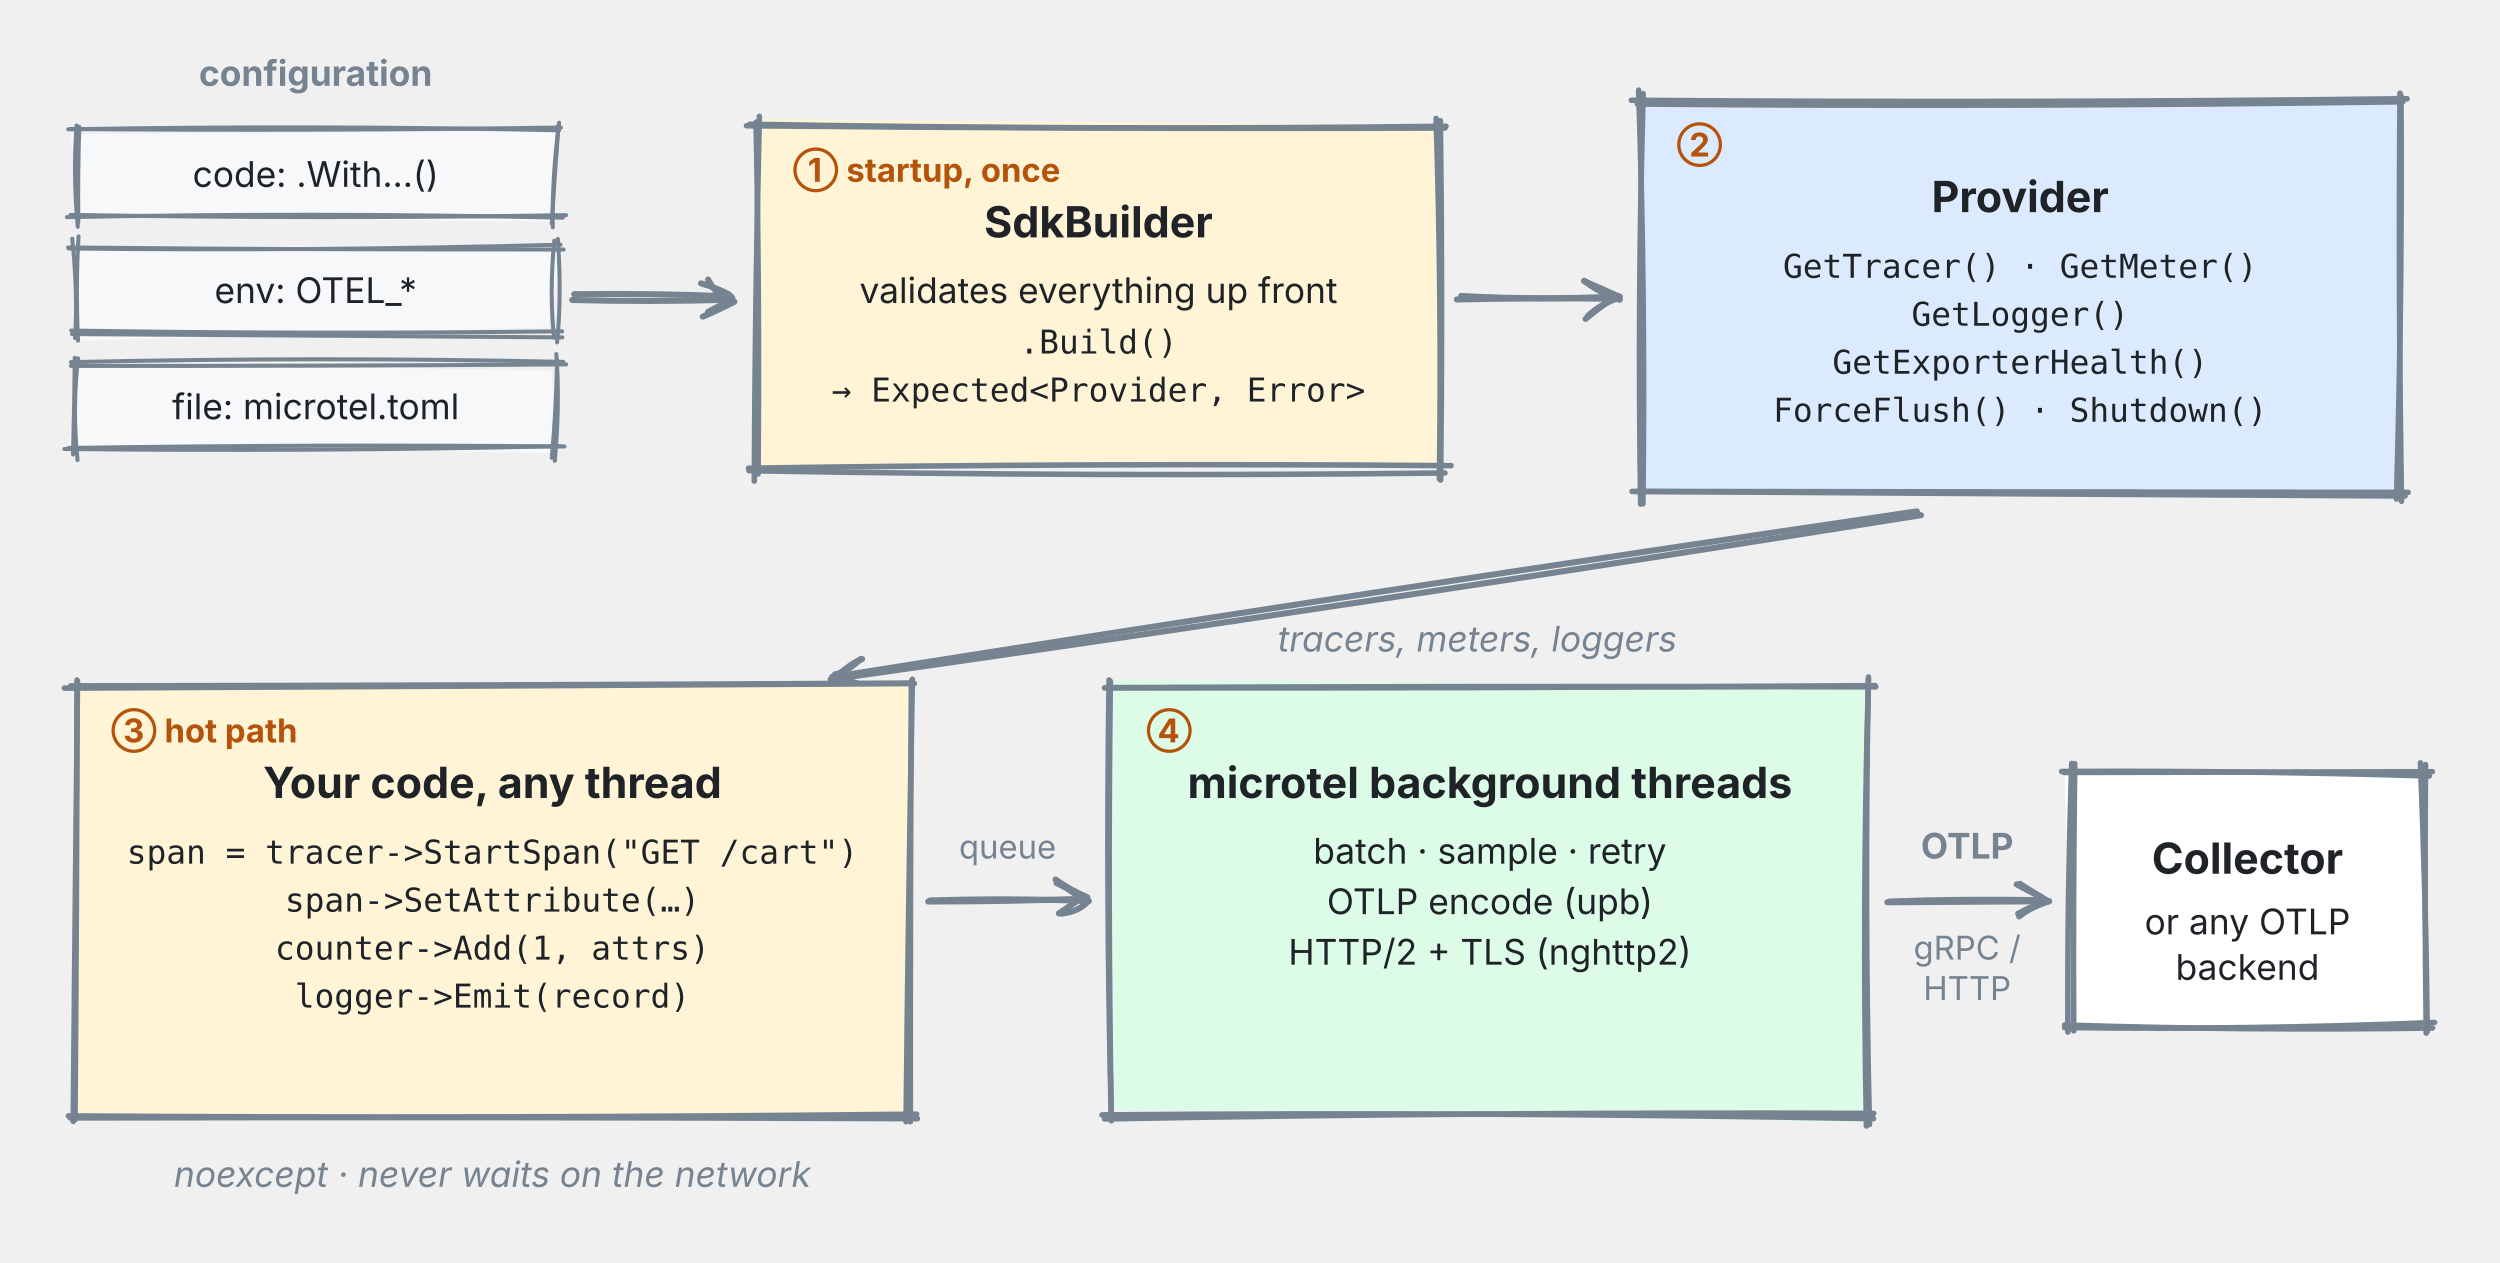
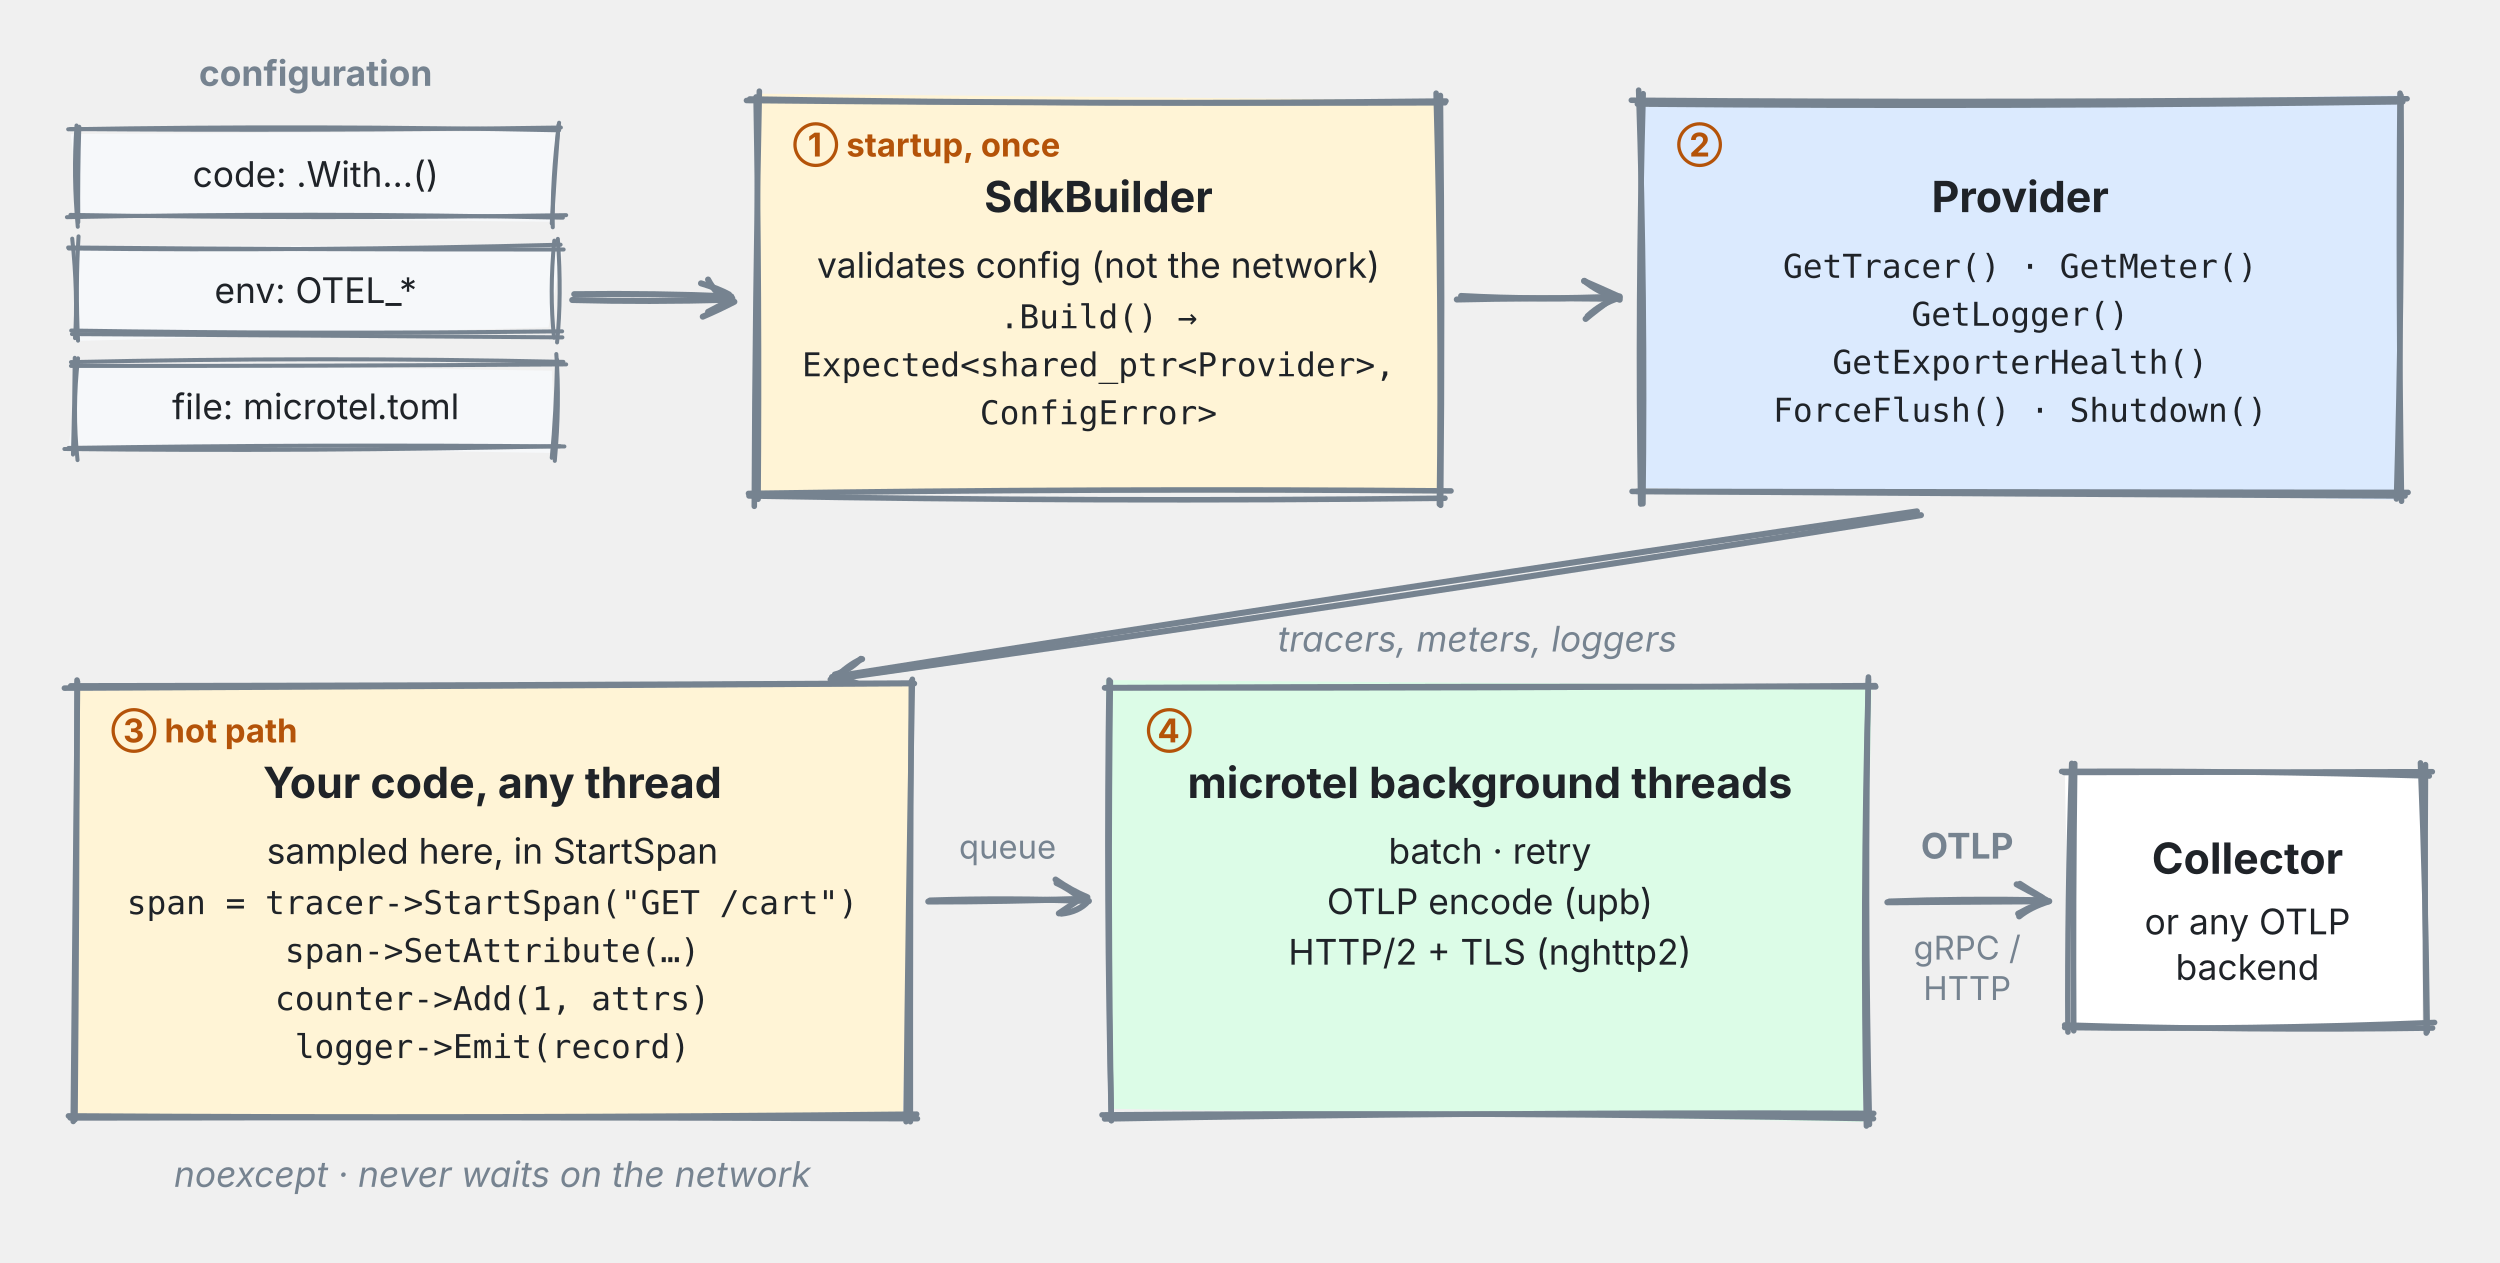
<svg xmlns="http://www.w3.org/2000/svg" viewBox="0 0 990 500" width="990" height="500" role="img" aria-label="Using microtel's C++ API: configuration feeds SdkBuilder, which builds a Provider once at startup; your code gets tracers, meters and loggers from it and records spans, metrics and logs on the hot path without blocking; microtel's background threads batch, encode and send them over OTLP gRPC or HTTP to a collector.">
  <g font-family="'Avenir Next','Segoe UI Variable','Segoe UI',Inter,'Helvetica Neue',Helvetica,Arial,sans-serif">
    <polygon points="28.0,53.1 220.8,51.9 218.3,87.8 31.8,86.1" fill="#f6f8fa" />
    <path d="M27.0 51.2 Q124.6 49.5 221.4 51.6" fill="none" stroke="#768390" stroke-width="1.6" stroke-linecap="round" />
    <path d="M27.9 51.1 Q127.2 51.9 222.1 50.5" fill="none" stroke="#768390" stroke-width="1.6" stroke-linecap="round" />
    <path d="M221.2 49.4 Q219.8 67.2 218.5 88.5" fill="none" stroke="#768390" stroke-width="1.6" stroke-linecap="round" />
    <path d="M221.4 48.6 Q218.5 71.2 218.9 90.0" fill="none" stroke="#768390" stroke-width="1.6" stroke-linecap="round" />
    <path d="M222.9 86.2 Q123.3 84.0 26.5 86.0" fill="none" stroke="#768390" stroke-width="1.6" stroke-linecap="round" />
    <path d="M224.2 85.2 Q128.1 86.8 27.9 85.1" fill="none" stroke="#768390" stroke-width="1.6" stroke-linecap="round" />
    <path d="M30.8 89.8 Q28.9 69.7 30.3 49.7" fill="none" stroke="#768390" stroke-width="1.6" stroke-linecap="round" />
    <path d="M31.0 88.0 Q30.8 68.5 31.4 50.2" fill="none" stroke="#768390" stroke-width="1.6" stroke-linecap="round" />
    <text x="125" y="74" fill="#1f2328" font-size="14" font-weight="normal" font-style="normal" text-anchor="middle">code: .With…()</text>
    <polygon points="29.7,97.3 223.0,97.3 217.2,129.6 31.3,135.0" fill="#f6f8fa" />
    <path d="M27.0 98.0 Q123.9 98.9 223.2 98.8" fill="none" stroke="#768390" stroke-width="1.6" stroke-linecap="round" />
    <path d="M27.2 98.4 Q123.9 99.5 222.0 96.9" fill="none" stroke="#768390" stroke-width="1.6" stroke-linecap="round" />
    <path d="M219.5 95.3 Q217.5 115.9 219.4 133.7" fill="none" stroke="#768390" stroke-width="1.6" stroke-linecap="round" />
    <path d="M220.9 94.6 Q222.5 117.1 220.6 135.6" fill="none" stroke="#768390" stroke-width="1.6" stroke-linecap="round" />
    <path d="M222.7 133.6 Q127.3 132.9 28.5 132.3" fill="none" stroke="#768390" stroke-width="1.6" stroke-linecap="round" />
    <path d="M222.6 131.2 Q123.5 132.4 28.2 130.9" fill="none" stroke="#768390" stroke-width="1.6" stroke-linecap="round" />
    <path d="M30.9 134.9 Q29.9 113.3 31.1 93.6" fill="none" stroke="#768390" stroke-width="1.6" stroke-linecap="round" />
    <path d="M29.7 133.9 Q30.9 116.3 28.6 94.5" fill="none" stroke="#768390" stroke-width="1.6" stroke-linecap="round" />
    <text x="125" y="120" fill="#1f2328" font-size="14" font-weight="normal" font-style="normal" text-anchor="middle">env: OTEL_*</text>
    <polygon points="31.5,143.9 218.5,146.8 220.2,179.4 27.2,176.3" fill="#f6f8fa" />
    <path d="M28.1 144.9 Q125.8 145.0 224.2 144.3" fill="none" stroke="#768390" stroke-width="1.6" stroke-linecap="round" />
    <path d="M28.1 143.4 Q126.8 141.2 223.1 143.3" fill="none" stroke="#768390" stroke-width="1.6" stroke-linecap="round" />
    <path d="M220.6 142.5 Q220.2 163.4 218.5 181.3" fill="none" stroke="#768390" stroke-width="1.6" stroke-linecap="round" />
    <path d="M220.3 140.2 Q221.8 159.7 219.7 182.5" fill="none" stroke="#768390" stroke-width="1.6" stroke-linecap="round" />
    <path d="M221.7 176.7 Q122.0 178.9 25.5 177.8" fill="none" stroke="#768390" stroke-width="1.6" stroke-linecap="round" />
    <path d="M223.5 176.8 Q125.3 175.9 27.1 177.4" fill="none" stroke="#768390" stroke-width="1.6" stroke-linecap="round" />
    <path d="M28.9 180.0 Q29.5 158.8 29.6 141.7" fill="none" stroke="#768390" stroke-width="1.6" stroke-linecap="round" />
    <path d="M30.7 182.2 Q28.6 161.9 30.9 141.9" fill="none" stroke="#768390" stroke-width="1.6" stroke-linecap="round" />
    <text x="125" y="166" fill="#1f2328" font-size="14" font-weight="normal" font-style="normal" text-anchor="middle">file: microtel.toml</text>
    <text x="125" y="34" fill="#768390" font-size="14" font-weight="bold" font-style="normal" text-anchor="middle">configuration</text>
    <path d="M226.6 118.8 Q256.7 119.6 289.0 118.7" fill="none" stroke="#768390" stroke-width="2.4" stroke-linecap="round" />
    <path d="M227.4 116.5 Q260.3 116.1 289.6 117.4" fill="none" stroke="#768390" stroke-width="2.4" stroke-linecap="round" />
    <path d="M290.0 118.2 Q285.6 120.9 280.4 123.5" fill="none" stroke="#768390" stroke-width="2.4" stroke-linecap="round" />
    <path d="M290.8 119.5 Q284.6 122.7 278.3 125.4" fill="none" stroke="#768390" stroke-width="2.4" stroke-linecap="round" />
    <path d="M288.6 119.0 Q283.7 117.0 280.4 110.7" fill="none" stroke="#768390" stroke-width="2.4" stroke-linecap="round" />
    <path d="M288.7 116.6 Q284.3 114.2 277.6 112.2" fill="none" stroke="#768390" stroke-width="2.4" stroke-linecap="round" />
-     <polygon points="300.7,47.1 570.9,49.7 570.1,185.3 299.4,184.4" fill="#fff4d6" />
-     <path d="M295.6 49.8 Q435.3 51.2 572.2 50.7" fill="none" stroke="#768390" stroke-width="2.2" stroke-linecap="round" />
-     <path d="M296.9 49.2 Q435.3 51.6 572.6 50.0" fill="none" stroke="#768390" stroke-width="2.2" stroke-linecap="round" />
-     <path d="M568.7 46.9 Q571.0 119.5 570.0 189.7" fill="none" stroke="#768390" stroke-width="2.2" stroke-linecap="round" />
-     <path d="M570.4 47.8 Q571.3 119.8 570.5 190.1" fill="none" stroke="#768390" stroke-width="2.2" stroke-linecap="round" />
-     <path d="M572.2 187.3 Q435.8 188.9 296.6 186.4" fill="none" stroke="#768390" stroke-width="2.2" stroke-linecap="round" />
-     <path d="M574.6 184.4 Q435.0 183.3 296.4 185.4" fill="none" stroke="#768390" stroke-width="2.2" stroke-linecap="round" />
-     <path d="M300.2 187.7 Q300.8 117.9 299.4 48.4" fill="none" stroke="#768390" stroke-width="2.2" stroke-linecap="round" />
-     <path d="M298.7 190.5 Q299.0 118.9 300.7 46.1" fill="none" stroke="#768390" stroke-width="2.2" stroke-linecap="round" />
-     <text x="314" y="72" fill="#b45309" font-size="13" font-weight="bold" font-style="normal" text-anchor="start">① startup, once</text>
-     <text x="435.0" y="94" fill="#1f2328" font-size="17" font-weight="bold" font-style="normal" text-anchor="middle">SdkBuilder</text>
-     <text x="435.0" y="120" fill="#1f2328" font-size="14" font-weight="normal" font-style="normal" text-anchor="middle">validates everything up front</text>
-     <text x="435.0" y="140" fill="#1f2328" font-size="13" text-anchor="middle" font-family="ui-monospace,SFMono-Regular,Menlo,Consolas,monospace">.Build()</text>
-     <text x="435.0" y="159" fill="#1f2328" font-size="13" text-anchor="middle" font-family="ui-monospace,SFMono-Regular,Menlo,Consolas,monospace">→ Expected&lt;Provider, Error&gt;</text>
+     <polygon points="300.7,37.1 570.9,39.7 570.1,195.3 299.4,194.4" fill="#fff4d6" />
+     <path d="M295.6 39.8 Q435.3 41.2 572.2 40.7" fill="none" stroke="#768390" stroke-width="2.2" stroke-linecap="round" />
+     <path d="M296.9 39.2 Q435.3 41.6 572.6 40.0" fill="none" stroke="#768390" stroke-width="2.2" stroke-linecap="round" />
+     <path d="M568.7 36.9 Q571.0 119.5 570.0 199.7" fill="none" stroke="#768390" stroke-width="2.2" stroke-linecap="round" />
+     <path d="M570.4 37.8 Q571.3 119.8 570.5 200.1" fill="none" stroke="#768390" stroke-width="2.2" stroke-linecap="round" />
+     <path d="M572.2 197.3 Q435.8 198.9 296.6 196.4" fill="none" stroke="#768390" stroke-width="2.2" stroke-linecap="round" />
+     <path d="M574.6 194.4 Q435.0 193.3 296.4 195.4" fill="none" stroke="#768390" stroke-width="2.2" stroke-linecap="round" />
+     <path d="M300.2 197.7 Q300.8 117.9 299.4 38.4" fill="none" stroke="#768390" stroke-width="2.2" stroke-linecap="round" />
+     <path d="M298.7 200.5 Q299.0 118.9 300.7 36.1" fill="none" stroke="#768390" stroke-width="2.2" stroke-linecap="round" />
+     <text x="314" y="62" fill="#b45309" font-size="13" font-weight="bold" font-style="normal" text-anchor="start">① startup, once</text>
+     <text x="435.0" y="84" fill="#1f2328" font-size="17" font-weight="bold" font-style="normal" text-anchor="middle">SdkBuilder</text>
+     <text x="435.0" y="110" fill="#1f2328" font-size="14" font-weight="normal" font-style="normal" text-anchor="middle">validates config (not the network)</text>
+     <text x="435.0" y="130" fill="#1f2328" font-size="13" text-anchor="middle" font-family="ui-monospace,SFMono-Regular,Menlo,Consolas,monospace">.Build() →</text>
+     <text x="435.0" y="149" fill="#1f2328" font-size="13" text-anchor="middle" font-family="ui-monospace,SFMono-Regular,Menlo,Consolas,monospace">Expected&lt;shared_ptr&lt;Provider&gt;,</text>
+     <text x="435.0" y="168" fill="#1f2328" font-size="13" text-anchor="middle" font-family="ui-monospace,SFMono-Regular,Menlo,Consolas,monospace">ConfigError&gt;</text>
    <path d="M578.6 117.2 Q608.9 118.9 641.4 117.4" fill="none" stroke="#768390" stroke-width="2.4" stroke-linecap="round" />
    <path d="M576.9 118.6 Q607.0 117.9 639.0 118.3" fill="none" stroke="#768390" stroke-width="2.4" stroke-linecap="round" />
    <path d="M641.4 117.9 Q634.1 120.1 628.7 125.2" fill="none" stroke="#768390" stroke-width="2.4" stroke-linecap="round" />
    <path d="M639.6 117.3 Q631.7 123.1 627.9 126.3" fill="none" stroke="#768390" stroke-width="2.4" stroke-linecap="round" />
    <path d="M641.4 118.7 Q632.4 115.4 627.4 111.2" fill="none" stroke="#768390" stroke-width="2.4" stroke-linecap="round" />
    <path d="M640.6 117.2 Q632.2 113.4 627.3 111.3" fill="none" stroke="#768390" stroke-width="2.4" stroke-linecap="round" />
    <polygon points="649.7,42.4 949.2,37.8 951.8,197.9 650.2,193.3" fill="#dbeafe" />
    <path d="M646.0 39.7 Q800.9 40.9 953.2 39.1" fill="none" stroke="#768390" stroke-width="2.2" stroke-linecap="round" />
    <path d="M648.4 41.2 Q798.1 42.5 951.5 40.3" fill="none" stroke="#768390" stroke-width="2.2" stroke-linecap="round" />
    <path d="M950.8 37.8 Q951.3 118.2 949.0 197.6" fill="none" stroke="#768390" stroke-width="2.2" stroke-linecap="round" />
    <path d="M950.4 36.9 Q949.7 117.0 951.0 198.5" fill="none" stroke="#768390" stroke-width="2.2" stroke-linecap="round" />
    <path d="M952.4 196.4 Q798.4 195.6 648.2 194.6" fill="none" stroke="#768390" stroke-width="2.2" stroke-linecap="round" />
    <path d="M953.6 195.0 Q797.9 194.8 646.3 194.6" fill="none" stroke="#768390" stroke-width="2.2" stroke-linecap="round" />
    <path d="M650.6 199.5 Q651.6 117.8 648.9 35.7" fill="none" stroke="#768390" stroke-width="2.2" stroke-linecap="round" />
    <path d="M649.7 199.6 Q648.4 119.8 650.7 37.1" fill="none" stroke="#768390" stroke-width="2.2" stroke-linecap="round" />
    <text x="664" y="62" fill="#b45309" font-size="13" font-weight="bold" font-style="normal" text-anchor="start">②</text>
    <text x="800.0" y="84" fill="#1f2328" font-size="17" font-weight="bold" font-style="normal" text-anchor="middle">Provider</text>
    <text x="800.0" y="110" fill="#1f2328" font-size="13" text-anchor="middle" font-family="ui-monospace,SFMono-Regular,Menlo,Consolas,monospace">GetTracer() · GetMeter()</text>
    <text x="800.0" y="129" fill="#1f2328" font-size="13" text-anchor="middle" font-family="ui-monospace,SFMono-Regular,Menlo,Consolas,monospace">GetLogger()</text>
    <text x="800.0" y="148" fill="#1f2328" font-size="13" text-anchor="middle" font-family="ui-monospace,SFMono-Regular,Menlo,Consolas,monospace">GetExporterHealth()</text>
    <text x="800.0" y="167" fill="#1f2328" font-size="13" text-anchor="middle" font-family="ui-monospace,SFMono-Regular,Menlo,Consolas,monospace">ForceFlush() · Shutdown()</text>
    <path d="M759.1 202.5 Q544.9 233.9 329.5 268.1" fill="none" stroke="#768390" stroke-width="2.4" stroke-linecap="round" />
    <path d="M760.7 204.0 Q546.1 238.3 328.9 269.1" fill="none" stroke="#768390" stroke-width="2.4" stroke-linecap="round" />
    <path d="M330.6 267.1 Q335.9 265.8 340.9 260.9" fill="none" stroke="#768390" stroke-width="2.4" stroke-linecap="round" />
    <path d="M331.5 267.6 Q337.7 262.2 341.4 261.0" fill="none" stroke="#768390" stroke-width="2.4" stroke-linecap="round" />
    <path d="M329.5 268.4 Q336.6 269.6 342.3 273.9" fill="none" stroke="#768390" stroke-width="2.4" stroke-linecap="round" />
    <path d="M331.4 268.1 Q339.5 270.4 343.2 272.2" fill="none" stroke="#768390" stroke-width="2.4" stroke-linecap="round" />
    <text x="585" y="258" fill="#768390" font-size="14" font-weight="normal" font-style="italic" text-anchor="middle">tracers, meters, loggers</text>
    <polygon points="31.7,273.4 362.3,271.2 357.5,441.4 28.1,442.2" fill="#fff4d6" />
    <path d="M28.0 271.6 Q194.6 271.4 361.8 270.5" fill="none" stroke="#768390" stroke-width="2.2" stroke-linecap="round" />
    <path d="M25.5 272.5 Q195.7 271.7 362.1 270.7" fill="none" stroke="#768390" stroke-width="2.2" stroke-linecap="round" />
    <path d="M361.3 269.0 Q359.7 357.2 358.8 444.2" fill="none" stroke="#768390" stroke-width="2.2" stroke-linecap="round" />
    <path d="M360.9 269.8 Q360.4 356.5 360.5 444.2" fill="none" stroke="#768390" stroke-width="2.2" stroke-linecap="round" />
    <path d="M363.0 441.2 Q193.0 443.0 27.1 441.9" fill="none" stroke="#768390" stroke-width="2.2" stroke-linecap="round" />
    <path d="M363.3 443.0 Q197.7 442.3 27.8 442.7" fill="none" stroke="#768390" stroke-width="2.2" stroke-linecap="round" />
    <path d="M29.7 443.4 Q30.4 358.5 30.5 269.3" fill="none" stroke="#768390" stroke-width="2.2" stroke-linecap="round" />
    <path d="M29.0 444.1 Q29.8 355.1 30.7 270.0" fill="none" stroke="#768390" stroke-width="2.2" stroke-linecap="round" />
    <text x="44" y="294" fill="#b45309" font-size="13" font-weight="bold" font-style="normal" text-anchor="start">③ hot path</text>
    <text x="195.0" y="316" fill="#1f2328" font-size="17" font-weight="bold" font-style="normal" text-anchor="middle">Your code, any thread</text>
-     <text x="195.0" y="342" fill="#1f2328" font-size="13" text-anchor="middle" font-family="ui-monospace,SFMono-Regular,Menlo,Consolas,monospace">span = tracer-&gt;StartSpan("GET /cart")</text>
-     <text x="195.0" y="361" fill="#1f2328" font-size="13" text-anchor="middle" font-family="ui-monospace,SFMono-Regular,Menlo,Consolas,monospace">span-&gt;SetAttribute(…)</text>
-     <text x="195.0" y="380" fill="#1f2328" font-size="13" text-anchor="middle" font-family="ui-monospace,SFMono-Regular,Menlo,Consolas,monospace">counter-&gt;Add(1, attrs)</text>
-     <text x="195.0" y="399" fill="#1f2328" font-size="13" text-anchor="middle" font-family="ui-monospace,SFMono-Regular,Menlo,Consolas,monospace">logger-&gt;Emit(record)</text>
+     <text x="195.0" y="342" fill="#1f2328" font-size="14" font-weight="normal" font-style="normal" text-anchor="middle">sampled here, in StartSpan</text>
+     <text x="195.0" y="362" fill="#1f2328" font-size="13" text-anchor="middle" font-family="ui-monospace,SFMono-Regular,Menlo,Consolas,monospace">span = tracer-&gt;StartSpan("GET /cart")</text>
+     <text x="195.0" y="381" fill="#1f2328" font-size="13" text-anchor="middle" font-family="ui-monospace,SFMono-Regular,Menlo,Consolas,monospace">span-&gt;SetAttribute(…)</text>
+     <text x="195.0" y="400" fill="#1f2328" font-size="13" text-anchor="middle" font-family="ui-monospace,SFMono-Regular,Menlo,Consolas,monospace">counter-&gt;Add(1, attrs)</text>
+     <text x="195.0" y="419" fill="#1f2328" font-size="13" text-anchor="middle" font-family="ui-monospace,SFMono-Regular,Menlo,Consolas,monospace">logger-&gt;Emit(record)</text>
    <text x="195" y="470" fill="#768390" font-size="14" font-weight="normal" font-style="italic" text-anchor="middle">noexcept · never waits on the network</text>
    <path d="M367.6 357.0 Q398.3 357.0 430.0 355.9" fill="none" stroke="#768390" stroke-width="2.4" stroke-linecap="round" />
    <path d="M368.3 356.6 Q399.2 355.6 431.2 356.8" fill="none" stroke="#768390" stroke-width="2.4" stroke-linecap="round" />
    <path d="M430.9 356.9 Q427.1 361.1 420.3 361.8" fill="none" stroke="#768390" stroke-width="2.4" stroke-linecap="round" />
    <path d="M428.6 355.4 Q425.5 357.5 419.3 361.7" fill="none" stroke="#768390" stroke-width="2.4" stroke-linecap="round" />
    <path d="M430.6 355.3 Q424.3 352.7 418.0 348.3" fill="none" stroke="#768390" stroke-width="2.4" stroke-linecap="round" />
    <path d="M429.1 356.6 Q423.2 351.8 418.4 349.7" fill="none" stroke="#768390" stroke-width="2.4" stroke-linecap="round" />
    <text x="399" y="340" fill="#768390" font-size="13" font-weight="normal" font-style="normal" text-anchor="middle">queue</text>
    <polygon points="437.8,269.3 741.2,271.5 737.7,444.3 440.9,439.1" fill="#dcfce7" />
    <path d="M437.7 272.3 Q592.3 271.6 742.8 272.0" fill="none" stroke="#768390" stroke-width="2.2" stroke-linecap="round" />
    <path d="M437.4 272.4 Q591.1 272.6 742.6 271.5" fill="none" stroke="#768390" stroke-width="2.2" stroke-linecap="round" />
    <path d="M739.9 269.0 Q737.4 358.1 739.1 445.9" fill="none" stroke="#768390" stroke-width="2.2" stroke-linecap="round" />
    <path d="M739.9 268.1 Q738.2 356.6 740.3 445.3" fill="none" stroke="#768390" stroke-width="2.2" stroke-linecap="round" />
    <path d="M741.9 443.0 Q587.9 440.2 436.4 441.5" fill="none" stroke="#768390" stroke-width="2.2" stroke-linecap="round" />
    <path d="M742.0 440.9 Q588.5 440.3 437.4 443.1" fill="none" stroke="#768390" stroke-width="2.2" stroke-linecap="round" />
    <path d="M440.1 443.8 Q438.6 357.7 439.7 269.8" fill="none" stroke="#768390" stroke-width="2.2" stroke-linecap="round" />
    <path d="M440.1 443.7 Q437.9 355.2 439.2 269.3" fill="none" stroke="#768390" stroke-width="2.2" stroke-linecap="round" />
    <text x="454" y="294" fill="#b45309" font-size="13" font-weight="bold" font-style="normal" text-anchor="start">④</text>
    <text x="590.0" y="316" fill="#1f2328" font-size="17" font-weight="bold" font-style="normal" text-anchor="middle">microtel background threads</text>
-     <text x="590.0" y="342" fill="#1f2328" font-size="14" font-weight="normal" font-style="normal" text-anchor="middle">batch · sample · retry</text>
+     <text x="590.0" y="342" fill="#1f2328" font-size="14" font-weight="normal" font-style="normal" text-anchor="middle">batch · retry</text>
    <text x="590.0" y="362" fill="#1f2328" font-size="14" font-weight="normal" font-style="normal" text-anchor="middle">OTLP encode (upb)</text>
    <text x="590.0" y="382" fill="#1f2328" font-size="14" font-weight="normal" font-style="normal" text-anchor="middle">HTTP/2 + TLS (nghttp2)</text>
    <path d="M748.2 357.0 Q777.0 355.9 810.1 356.5" fill="none" stroke="#768390" stroke-width="2.4" stroke-linecap="round" />
    <path d="M747.4 357.3 Q776.4 357.1 809.5 356.9" fill="none" stroke="#768390" stroke-width="2.4" stroke-linecap="round" />
    <path d="M811.3 356.9 Q807.1 357.5 799.2 361.8" fill="none" stroke="#768390" stroke-width="2.4" stroke-linecap="round" />
    <path d="M811.5 356.9 Q804.1 359.2 799.6 362.9" fill="none" stroke="#768390" stroke-width="2.4" stroke-linecap="round" />
    <path d="M810.5 356.5 Q802.6 352.4 798.6 350.2" fill="none" stroke="#768390" stroke-width="2.4" stroke-linecap="round" />
    <path d="M808.7 355.4 Q802.7 351.9 799.9 350.0" fill="none" stroke="#768390" stroke-width="2.4" stroke-linecap="round" />
    <text x="779" y="340" fill="#768390" font-size="14" font-weight="bold" font-style="normal" text-anchor="middle">OTLP</text>
    <text x="779" y="380" fill="#768390" font-size="13" font-weight="normal" font-style="normal" text-anchor="middle">gRPC /</text>
    <text x="779" y="396" fill="#768390" font-size="13" font-weight="normal" font-style="normal" text-anchor="middle">HTTP</text>
    <polygon points="817.7,307.0 959.7,304.4 959.2,408.2 819.6,407.1" fill="#ffffff" />
    <path d="M817.4 305.9 Q889.0 305.7 963.2 305.6" fill="none" stroke="#768390" stroke-width="2.2" stroke-linecap="round" />
    <path d="M816.4 305.5 Q888.9 305.1 962.0 307.3" fill="none" stroke="#768390" stroke-width="2.2" stroke-linecap="round" />
    <path d="M958.5 302.1 Q960.6 354.1 961.2 408.5" fill="none" stroke="#768390" stroke-width="2.2" stroke-linecap="round" />
    <path d="M960.5 302.8 Q960.1 355.0 960.8 409.1" fill="none" stroke="#768390" stroke-width="2.2" stroke-linecap="round" />
    <path d="M963.3 407.1 Q889.7 408.2 817.6 405.9" fill="none" stroke="#768390" stroke-width="2.2" stroke-linecap="round" />
    <path d="M964.1 404.9 Q891.6 407.9 817.6 406.9" fill="none" stroke="#768390" stroke-width="2.2" stroke-linecap="round" />
    <path d="M821.2 408.2 Q820.9 357.4 821.6 302.4" fill="none" stroke="#768390" stroke-width="2.2" stroke-linecap="round" />
    <path d="M818.9 408.7 Q818.6 356.8 820.4 302.3" fill="none" stroke="#768390" stroke-width="2.2" stroke-linecap="round" />
    <text x="890" y="346" fill="#1f2328" font-size="17" font-weight="bold" font-style="normal" text-anchor="middle">Collector</text>
    <text x="890" y="370" fill="#1f2328" font-size="14" font-weight="normal" font-style="normal" text-anchor="middle">or any OTLP</text>
    <text x="890" y="388" fill="#1f2328" font-size="14" font-weight="normal" font-style="normal" text-anchor="middle">backend</text>
  </g>
</svg>
